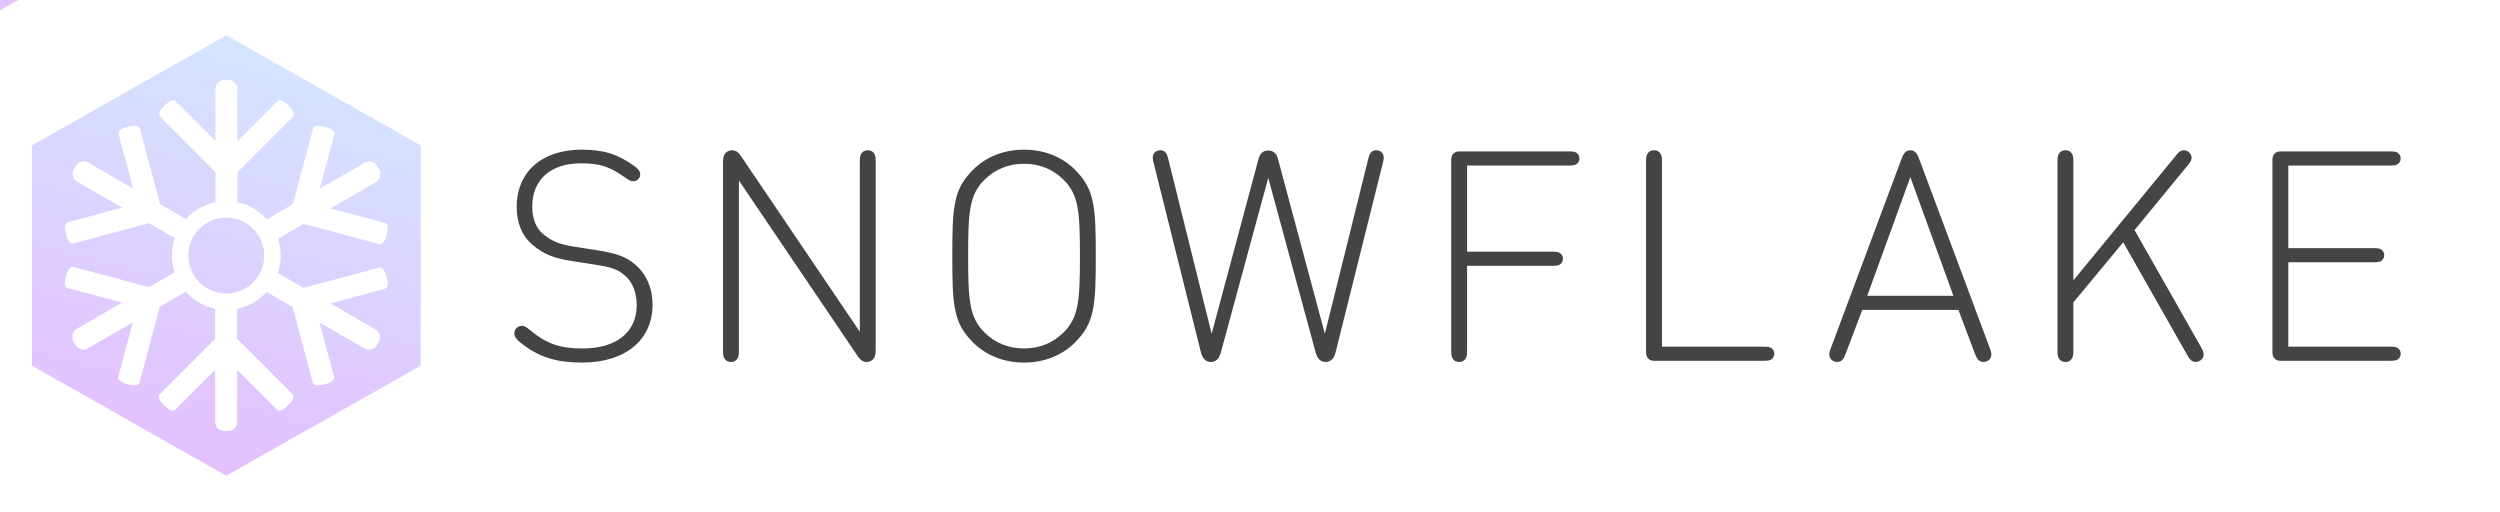
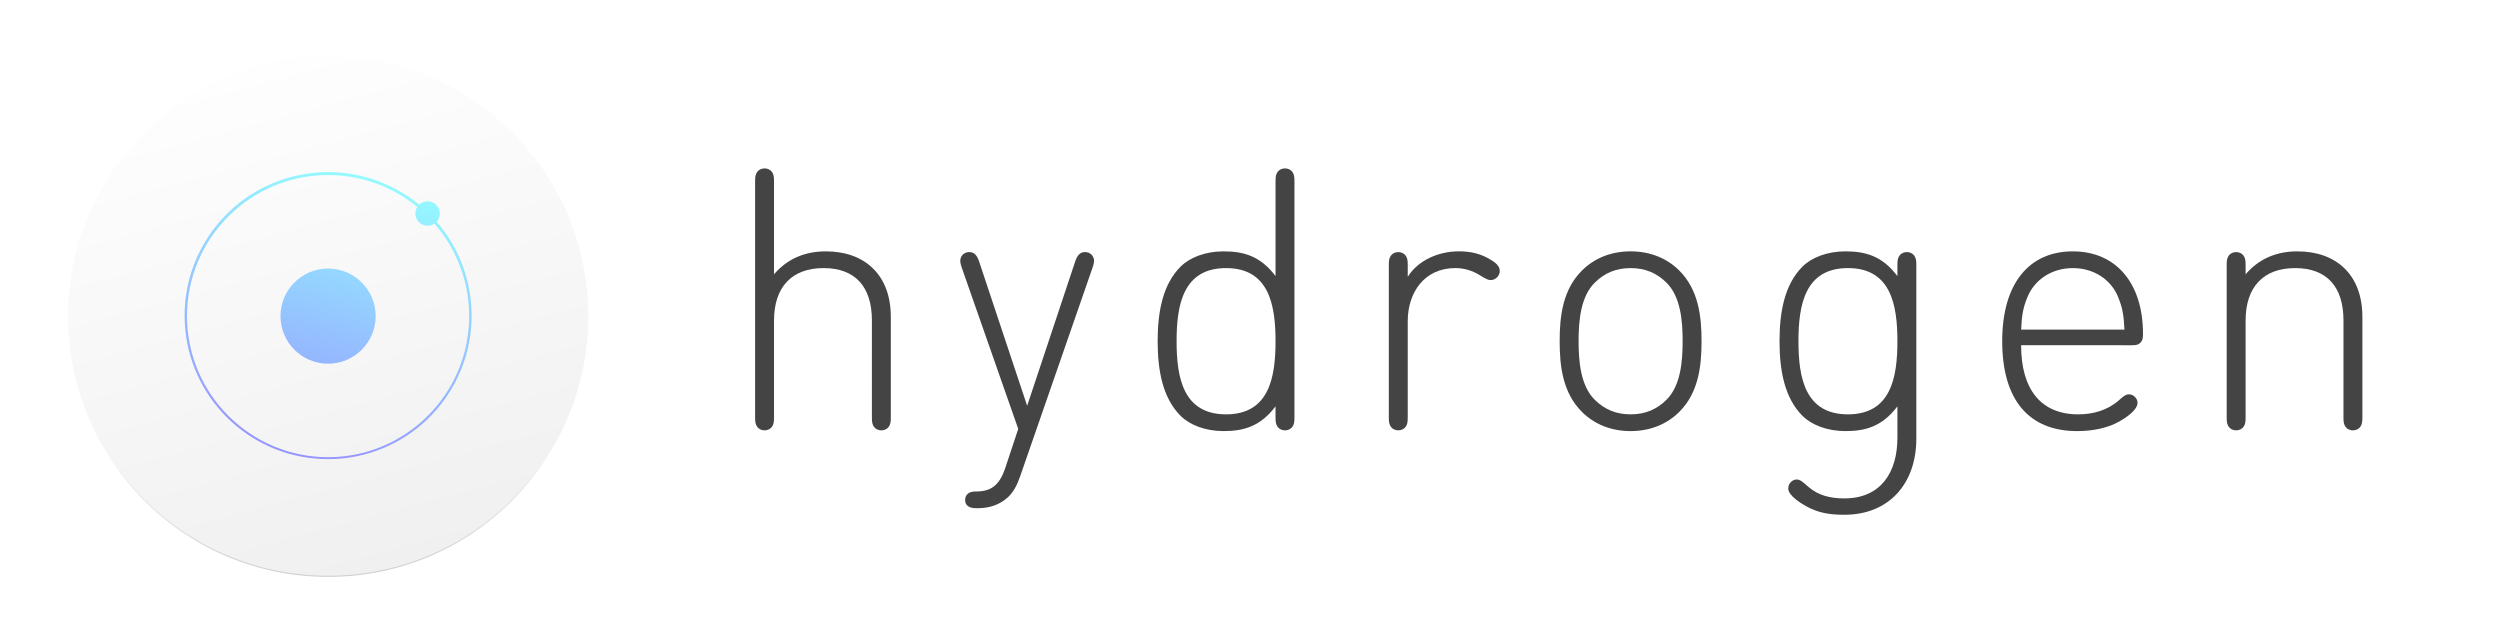
- <svg xmlns="http://www.w3.org/2000/svg" xmlns:xlink="http://www.w3.org/1999/xlink" viewBox="0 0 11017 2252">
+ <svg xmlns="http://www.w3.org/2000/svg" viewBox="0 0 8905 2252">
  <defs>
-     <style>.cls-1{fill:#444;}.cls-2{fill:url(#linear-gradient);}.cls-3{fill:url(#linear-gradient-2);}</style>
-     <linearGradient id="linear-gradient" x1="754.81" y1="2031.23" x2="1239.92" y2="220.77" gradientUnits="userSpaceOnUse">
-       <stop offset="0" stop-color="#e4bfff" />
-       <stop offset="1" stop-color="#d4e5ff" />
+     <style>.cls-1{fill:url(#linear-gradient);}.cls-2{fill:#444;}.cls-3{fill:url(#linear-gradient-2);}.cls-4{mask:url(#mask);}.cls-5{fill:none;stroke:#828282;stroke-miterlimit:10;stroke-width:4px;}.cls-6{fill:url(#linear-gradient-3);}</style>
+     <linearGradient id="linear-gradient" x1="1171.12" y1="1126.5" x2="1171.12" y2="2081.5" gradientUnits="userSpaceOnUse">
+       <stop offset="0.53" />
+       <stop offset="0.72" stop-color="#2b2b2c" />
+       <stop offset="0.9" stop-color="#4c4d4e" />
+       <stop offset="1" stop-color="#58595b" />
    </linearGradient>
-     <linearGradient id="linear-gradient-2" x1="-438.95" y1="91.23" x2="46.16" y2="-1719.23" xlink:href="#linear-gradient" />
+     <linearGradient id="linear-gradient-2" x1="929.27" y1="231.35" x2="1408.98" y2="2021.65" gradientUnits="userSpaceOnUse">
+       <stop offset="0" stop-color="#fefefe" />
+       <stop offset="1" stop-color="#f0f0f0" />
+     </linearGradient>
+     <mask id="mask" x="240.62" y="1126.5" width="1857" height="955" maskUnits="userSpaceOnUse">
+       <rect class="cls-1" x="254.12" y="1126.5" width="1834" height="955" />
+     </mask>
+     <linearGradient id="linear-gradient-3" x1="1036.72" y1="1618.29" x2="1300.53" y2="633.71" gradientUnits="userSpaceOnUse">
+       <stop offset="0" stop-color="#9694ff" />
+       <stop offset="1" stop-color="#94faff" />
+     </linearGradient>
  </defs>
  <g id="Layer_5" data-name="Layer 5">
-     <path class="cls-1" d="M2514.06,1149.34c-73.22-11.66-117.94-29.16-164.59-68-48.6-40.82-72.58-97.85-72.58-169.13,0-154.22,110.16-252.72,286.41-252.72,98.5,0,158.76,20.09,232,71.93,14.26,10.37,25.92,22,25.92,36.29,0,8.42-1.94,14.26-7.13,20.09-6.48,7.78-13.61,11-24,11s-22.68-7.13-36.94-17.5c-67.39-48-110.81-61.56-193.75-61.56-133.49,0-213.84,73.22-213.84,189.86,0,53.14,15.55,94.61,48,121.82,37.58,31.1,70.63,45.36,137.38,55.73l99.79,15.55c86.83,13.61,127,28.51,165.89,60.91,50.54,41.47,79.06,105,79.06,178.85,0,155.52-119.23,255.31-311,255.31-107.57,0-189.21-20.74-273.45-90.07-13.61-11-24.62-23.33-24.62-37.58,0-9.07,2.59-17.5,9.72-24.62a32.89,32.89,0,0,1,23.33-9.72c13,0,24,9.07,36.94,19.44,75.17,62.21,134.13,80.35,232,80.35,145.15,0,237.17-70,237.17-190.51,0-54.43-16.85-100.44-50.54-129.6s-59-37.58-133.49-49.25Z" />
-     <path class="cls-1" d="M3846.59,1584.15a39.86,39.86,0,0,1-27.22,11c-17.5,0-29.16-10.37-38.88-24.62l-524.23-775v751c0,20.09-1.94,26.57-7.78,35.64-5.83,8.42-14.9,13-27.22,13s-21.38-4.54-27.22-13c-5.83-9.07-7.78-15.55-7.78-35.64V710.65c0-19.44,4.54-29.81,12.31-37.58a39.86,39.86,0,0,1,27.22-11c17.5,0,29.16,10.37,38.88,24.62l524.23,775v-751c0-20.09,1.94-26.57,7.78-35.64,5.83-8.42,14.9-13,27.22-13s21.38,4.54,27.22,13c5.83,9.07,7.78,15.55,7.78,35.64v835.91C3858.91,1566,3854.37,1576.37,3846.59,1584.15Z" />
-     <path class="cls-1" d="M4512.74,1597.75c-92,0-169.78-33.7-224.21-88.13-85.54-85.54-92-156.81-92-381s6.48-295.49,92-381c54.43-54.43,132.19-88.13,224.21-88.13s169.77,33.7,224.21,88.13c85.54,85.54,92,156.81,92,381s-6.48,295.49-92,381C4682.51,1564.06,4604.75,1597.75,4512.74,1597.75ZM4759,1128.6c0-194.4-5.18-269.57-71.28-335.66-48-48-107.57-71.28-175-71.28s-127,23.33-175,71.28c-66.1,66.1-71.28,141.26-71.28,335.66s5.18,269.57,71.28,335.66c48,48,107.57,71.28,175,71.28s127-23.33,175-71.28C4753.79,1398.17,4759,1323,4759,1128.6Z" />
-     <path class="cls-1" d="M5588.93,783.87l-208.65,768.52c-3.24,11.66-8.42,24-15.55,31.1a38.63,38.63,0,0,1-28.51,11.66c-10.37,0-19.44-2.59-28.51-11.66-7.13-7.13-12.31-18.14-15.55-31.1L5083.49,716.48c-4.54-18.14-4.54-25.27-1.3-34.34,4.54-13,18.14-20.09,30.46-20.09,7.78,0,15.55,2.59,20.74,7.13,7.13,6.48,10.37,13,14.9,31.1l191.16,770.47,205.42-765.93c3.24-13,7.78-24,15.55-31.1s16.2-10.37,28.51-10.37,20.74,3.24,28.51,10.37,12.31,18.14,15.55,31.1l205.42,765.93,191.16-770.47c4.54-18.14,7.78-24.62,14.9-31.1,5.18-4.54,13-7.13,20.74-7.13,12.31,0,25.92,7.13,30.46,20.09,3.24,9.07,3.24,16.2-1.3,34.34l-208.65,835.91c-3.24,13-8.42,24-15.55,31.1-9.07,9.07-18.14,11.66-28.51,11.66a38.63,38.63,0,0,1-28.51-11.66c-7.13-7.13-12.31-19.44-15.55-31.1Z" />
-     <path class="cls-1" d="M6395.16,708.7c0-10.37,0-22,9.72-31.75s21.38-9.72,31.75-9.72H6915.5c18.14,0,25.92,1.94,32.4,6.48,8.42,6.48,12.31,14.26,12.31,24.62s-3.89,18.14-12.31,24.62c-6.48,4.54-14.26,6.48-32.4,6.48H6465.14v379.72h377.78c18.14,0,25.92,1.94,32.4,6.48,8.42,6.48,12.31,14.26,12.31,24.62s-3.89,18.14-12.31,24.62c-6.48,4.54-14.26,6.48-32.4,6.48H6465.14v375.19c0,20.09-1.94,26.57-7.78,35.64-5.83,8.42-14.9,13-27.22,13s-21.38-4.54-27.22-13c-5.83-9.07-7.78-15.55-7.78-35.64Z" />
-     <path class="cls-1" d="M7295.34,1590c-10.37,0-22,0-31.75-9.72s-9.72-21.38-9.72-31.75V710.65c0-20.09,1.94-26.57,7.78-35.64,5.83-8.42,14.9-13,27.22-13s21.38,4.54,27.22,13c5.83,9.07,7.78,15.55,7.78,35.64v817.12h450.36c18.14,0,25.92,1.94,32.4,6.48,8.42,6.48,12.31,14.26,12.31,24.62s-3.89,18.14-12.31,24.62c-6.48,4.54-14.26,6.48-32.4,6.48Z" />
-     <path class="cls-1" d="M8377.62,705.46c5.83-15.55,9.07-22.68,13.61-29.16a33.11,33.11,0,0,1,54.43,0c4.54,6.48,7.78,13.61,13.61,29.16L8769,1534.9c7.13,18.14,11,36.29-2.59,49.9-6.48,6.48-16.2,10.37-26.57,10.37A32.12,32.12,0,0,1,8723,1590c-8.42-5.83-12.31-12.31-19.44-30.46l-73.22-193.75H8206.55l-73.22,193.75c-7.13,18.14-11,24.62-19.44,30.46a32.11,32.11,0,0,1-16.85,5.18c-10.37,0-20.09-3.89-26.57-10.37-13.61-13.61-9.72-31.75-2.59-49.9Zm40.82,75.17-189.86,522.93h379.72Z" />
-     <path class="cls-1" d="M9356.61,1067.69l-219.67,265v213.84c0,20.09-1.94,26.57-7.78,35.64-5.83,8.42-14.9,13-27.22,13s-21.38-4.54-27.22-13c-5.83-9.07-7.78-15.55-7.78-35.64V710.65c0-20.09,1.94-26.57,7.78-35.64,5.83-8.42,14.9-13,27.22-13s21.38,4.54,27.22,13c5.83,9.07,7.78,15.55,7.78,35.64v524.88l453.6-552.09c7.13-9.07,17.5-21.38,33-21.38a32.47,32.47,0,0,1,22,8.42c8.42,7.13,13,16.2,12.31,26.57-.65,9.07-4.54,16.2-15.55,29.81L9406.5,1013.91,9700,1530.36c7.78,13.61,11,22.68,11,31.75,0,11-5.18,21.38-16.85,27.86-5.83,3.24-12.31,5.18-17.5,5.18-20.09,0-29.81-16.2-37.58-29.81Z" />
-     <path class="cls-1" d="M10055.66,1590c-10.37,0-22,0-31.75-9.72s-9.72-21.38-9.72-31.75V708.7c0-10.37,0-22,9.72-31.75s21.38-9.72,31.75-9.72h478.87c18.14,0,25.92,1.94,32.4,6.48,8.42,6.48,12.31,14.26,12.31,24.62s-3.89,18.14-12.31,24.62c-6.48,4.54-14.26,6.48-32.4,6.48h-450.36v364.17H10462c18.14,0,25.92,1.94,32.4,6.48,8.42,6.48,12.31,14.26,12.31,24.62s-3.89,18.14-12.31,24.62c-6.48,4.54-14.26,6.48-32.4,6.48h-377.78v371.95h450.36c18.14,0,25.92,1.94,32.4,6.48,8.42,6.48,12.31,14.26,12.31,24.62s-3.89,18.14-12.31,24.62c-6.48,4.54-14.26,6.48-32.4,6.48Z" />
-     <path class="cls-2" d="M1685.23,1183.16c-3.85-3.43-9.3-5.69-14.41-3.89q-166.19,44.58-332.44,89.06l-4-1.69q-55.07-31.85-110.17-63.65,1.37-4,2.59-8.09a240.64,240.64,0,0,0,.94-134.64q-1.24-4.34-2.64-8.62,56.21-32.46,112.42-64.89c2-.26,3.87.82,5.82,1.18l328.29,88c5.29,1.71,10.74-1.08,14.56-4.64,7.93-7.4,12.56-17.66,15.45-27.94,3.85-14.79,9.43-30,6.35-45.46-1.19-6.42-4.42-14-11.51-15.45-80-21.32-159.91-43.05-240-64.15q25.65-15,51.39-29.91a45.28,45.28,0,0,0,6.34-3.37q71-41,142-82c14-8,21.17-25,19.79-40.68-1-12-8.92-21.46-14.33-31.69-6.44-11.22-18.75-18-31.42-18.88a37.64,37.64,0,0,0-21.7,4.64Q1508.83,774,1409.1,831.62c21.66-80,43-160.16,64.48-240.25,1.6-4.8-.84-9.84-3.93-13.49-7.06-8.13-17.21-12.89-27.37-15.95-9.46-2.43-19-5.62-28.72-6.95l-1-.13-1.18-.14a52.88,52.88,0,0,0-14.95.26c-6.48,1.06-14.34,3.71-16.46,10.66q-44.82,167-89.54,334c-3.44,3.19-8.18,4.92-12.17,7.43l.05.35q-51.14,29.55-102.32,59-3-3.32-6.06-6.54a239,239,0,0,0-114.68-66.34q-4.32-1.07-8.69-2,0-66.25,0-132.51,122.39-122.63,245-245c5.13-5.53,3.21-14,.73-20.37-5.06-13.16-15.95-22.53-25.64-32.28-7.45-7.79-16.41-14.58-26.85-17.74-5.1-1.42-11.26-2.11-15.74,1.26C1164.63,503.71,1105.75,563,1046.52,622q0-115.3,0-230.61c-.08-15.29-10.16-29.82-24.3-35.52-10.19-4.52-21.54-2.56-32.33-3-16.14-.47-31.78,10.17-37.39,25.3-3.74,9.31-2.49,19.5-2.71,29.27q0,107.27,0,214.53C890.72,563.22,832,504.12,772.94,445.29c-4.58-4-11.38-3.13-16.8-1.55-12.64,4-22.49,13.3-31.44,22.65-9.31,8.85-18.38,18.87-21.93,31.53-1.43,5.43-1.85,12.22,2.48,16.48Q827.52,636.72,949.81,759q0,66.12,0,132.23-4.22.85-8.4,1.85a239,239,0,0,0-115.63,65.85q-3.18,3.26-6.22,6.65-57-32.91-114-65.75-45-167-89.59-334.2c-1.47-6-7.69-9.11-13.25-10.48-13.41-3.32-27.15.16-40.09,3.9-12.24,2.92-24.75,7.11-34,16-3.77,3.82-7.47,9.06-6.27,14.7,21.33,80.51,43.34,160.86,64.44,241.43q-99.46-57.54-199-114.94A39.88,39.88,0,0,0,344,719.39c-9.24,6.92-13.35,18.14-19.3,27.62-10.08,17.51-3.71,42,13.59,52.37Q438.38,857.27,538.56,915q-120.4,32.41-240.89,64.6c-6.52,1.74-9.35,8.87-10.6,14.85-3.27,16.21,2.77,32.06,6.77,47.52,3,9.95,7.74,19.87,15.66,26.83,3.85,3.43,9.3,5.69,14.41,3.89q166.19-44.58,332.44-89.06l4,1.69q55.07,31.85,110.17,63.65-1.37,4-2.59,8.09a240.65,240.65,0,0,0-.95,134.63q1.24,4.34,2.64,8.62-56.21,32.46-112.42,64.89c-2,.26-3.87-.82-5.82-1.18l-328.29-88c-5.29-1.71-10.74,1.08-14.56,4.64-7.93,7.4-12.56,17.66-15.45,27.94-3.85,14.79-9.43,30-6.35,45.46,1.19,6.42,4.42,14,11.51,15.45,80,21.32,159.91,43.05,240,64.15q-25.65,15-51.39,29.91a45.31,45.31,0,0,0-6.34,3.37q-71,41-142,82c-14,8-21.17,25-19.79,40.68,1,12,8.92,21.46,14.33,31.69,6.44,11.22,18.75,18,31.41,18.88a37.64,37.64,0,0,0,21.7-4.64q99.74-57.57,199.47-115.18c-21.66,80-43,160.16-64.48,240.25-1.6,4.8.84,9.84,3.93,13.49,7.06,8.13,17.21,12.88,27.37,15.95,9.46,2.43,19,5.62,28.72,6.95l1,.13,1.18.14a52.87,52.87,0,0,0,14.95-.26c6.48-1.06,14.34-3.71,16.46-10.66q44.82-167,89.54-334c3.44-3.19,8.18-4.92,12.17-7.43l-.05-.35q51.14-29.55,102.32-59,3,3.32,6.06,6.54a239,239,0,0,0,114.68,66.34q4.32,1.07,8.69,2,0,66.25,0,132.51-122.39,122.63-245,245c-5.13,5.53-3.21,14-.73,20.37,5.06,13.16,15.95,22.53,25.64,32.28,7.45,7.79,16.41,14.58,26.85,17.74,5.1,1.42,11.26,2.11,15.74-1.26C830.11,1748.29,889,1689,948.21,1630q0,115.3,0,230.61c.08,15.29,10.16,29.82,24.3,35.52,10.19,4.52,21.54,2.56,32.33,3,16.14.47,31.78-10.17,37.39-25.3,3.74-9.31,2.49-19.5,2.71-29.27q0-107.27,0-214.53c59.08,58.76,117.84,117.86,176.86,176.68,4.58,4,11.38,3.13,16.8,1.55,12.64-4,22.49-13.3,31.44-22.65,9.31-8.85,18.38-18.87,21.93-31.53,1.43-5.43,1.85-12.22-2.48-16.48Q1167.22,1615.28,1044.93,1493q0-66.12,0-132.23,4.22-.85,8.4-1.85A239,239,0,0,0,1169,1293.08q3.18-3.26,6.22-6.65,57,32.91,114,65.75,45,167,89.59,334.2c1.47,6,7.69,9.11,13.25,10.48,13.41,3.32,27.15-.16,40.09-3.9,12.24-2.92,24.75-7.11,34-16,3.77-3.82,7.47-9.06,6.27-14.7-21.33-80.51-43.34-160.86-64.44-241.43q99.46,57.54,199,114.94a39.88,39.88,0,0,0,43.75-3.14c9.24-6.92,13.35-18.14,19.3-27.62,10.08-17.51,3.71-42-13.59-52.37q-100.09-57.88-200.27-115.65,120.4-32.41,240.89-64.6c6.52-1.74,9.35-8.87,10.6-14.85,3.27-16.21-2.77-32.06-6.77-47.52C1697.84,1200,1693.15,1190.13,1685.23,1183.16Zm-648.68,105.62a169.35,169.35,0,0,1-79.66-.32,167.26,167.26,0,1,1,79.66.32Zm-39.18,807.44-856.6-484.69V640.47l856.6-484.69L1854,640.47v971.07Z" />
-     <path class="cls-3" d="M491.46-756.84c-3.85-3.43-9.3-5.69-14.41-3.89q-166.19,44.58-332.44,89.06l-4-1.69Q85.55-705.2,30.46-737q1.37-4,2.59-8.09A239.65,239.65,0,0,0,43.13-814,239.87,239.87,0,0,0,34-879.73q-1.24-4.34-2.64-8.62,56.21-32.46,112.42-64.89c2-.26,3.87.82,5.82,1.18l328.29,88c5.29,1.71,10.74-1.08,14.56-4.64,7.93-7.4,12.56-17.66,15.45-27.94,3.85-14.79,9.43-30,6.35-45.46-1.19-6.42-4.42-14-11.51-15.45-80-21.32-159.91-43.05-240-64.15q25.65-15,51.39-29.91a45.28,45.28,0,0,0,6.34-3.37q71-41,142-82c14-8,21.17-25,19.79-40.68-1-12-8.92-21.46-14.33-31.69-6.44-11.22-18.75-18-31.42-18.88a37.64,37.64,0,0,0-21.7,4.64Q315.06-1166,215.33-1108.38c21.66-80,43-160.16,64.48-240.25,1.6-4.8-.84-9.84-3.93-13.49-7.06-8.13-17.21-12.89-27.37-15.95-9.46-2.43-19-5.62-28.72-6.95l-1-.13-1.18-.14a52.88,52.88,0,0,0-14.95.26c-6.48,1.06-14.34,3.71-16.46,10.66q-44.82,167-89.54,334c-3.44,3.19-8.18,4.92-12.17,7.43l.05.35q-51.14,29.55-102.32,59-3-3.32-6.06-6.54a239,239,0,0,0-114.68-66.34q-4.32-1.07-8.69-2,0-66.25,0-132.51,122.39-122.63,245-245c5.13-5.53,3.21-14,.73-20.37-5.06-13.16-15.95-22.53-25.64-32.28-7.45-7.79-16.41-14.58-26.85-17.74-5.1-1.42-11.26-2.11-15.74,1.26C-29.14-1436.29-88-1377-147.24-1318q0-115.3,0-230.61c-.08-15.29-10.16-29.82-24.3-35.52-10.19-4.52-21.54-2.56-32.33-3-16.14-.47-31.78,10.17-37.39,25.3-3.74,9.31-2.49,19.5-2.71,29.27q0,107.27,0,214.53c-59.08-58.76-117.84-117.86-176.86-176.68-4.58-4-11.38-3.13-16.8-1.55-12.64,4-22.49,13.3-31.44,22.65-9.31,8.85-18.38,18.87-21.93,31.53-1.43,5.43-1.85,12.22,2.48,16.48Q-366.24-1303.28-244-1181q0,66.12,0,132.23-4.22.85-8.4,1.85A239,239,0,0,0-368-981.08q-3.18,3.26-6.22,6.65-57-32.91-114-65.75-45-167-89.59-334.2c-1.47-6-7.69-9.11-13.25-10.48-13.41-3.32-27.15.16-40.09,3.9-12.24,2.92-24.75,7.11-34,16-3.77,3.82-7.47,9.06-6.27,14.7,21.33,80.51,43.34,160.86,64.44,241.43q-99.46-57.54-199-114.94a39.88,39.88,0,0,0-43.75,3.14c-9.24,6.92-13.35,18.14-19.3,27.62-10.08,17.51-3.71,42,13.59,52.37Q-755.39-1082.73-655.2-1025q-120.4,32.41-240.89,64.6c-6.52,1.74-9.35,8.87-10.6,14.85-3.27,16.21,2.77,32.06,6.77,47.52,3,9.95,7.74,19.87,15.66,26.83,3.85,3.43,9.3,5.69,14.41,3.89q166.19-44.58,332.44-89.06l4,1.69Q-478.35-922.8-423.25-891q-1.37,4-2.59,8.09A239.66,239.66,0,0,0-435.93-814a239.89,239.89,0,0,0,9.14,65.72q1.24,4.34,2.64,8.62-56.21,32.46-112.42,64.89c-2,.26-3.87-.82-5.82-1.18l-328.29-88c-5.29-1.71-10.74,1.08-14.56,4.64-7.93,7.4-12.56,17.66-15.45,27.94-3.85,14.79-9.43,30-6.35,45.46,1.19,6.42,4.42,14,11.51,15.45,80,21.32,159.91,43.05,240,64.15q-25.65,15-51.39,29.91A45.31,45.31,0,0,0-713.3-573q-71,41-142,82c-14,8-21.17,25-19.79,40.68,1,12,8.92,21.46,14.33,31.69,6.44,11.22,18.75,18,31.41,18.88a37.64,37.64,0,0,0,21.7-4.64Q-707.86-462-608.13-519.62c-21.66,80-43,160.16-64.48,240.25-1.6,4.8.84,9.84,3.93,13.49,7.06,8.13,17.21,12.88,27.37,15.95,9.46,2.43,19,5.62,28.72,6.95l1,.13,1.18.14a52.87,52.87,0,0,0,14.95-.26C-589-244-581.1-246.67-579-253.62q44.82-167,89.54-334c3.44-3.19,8.18-4.92,12.17-7.43l-.05-.35q51.14-29.55,102.32-59,3,3.32,6.06,6.54a239,239,0,0,0,114.68,66.34q4.32,1.07,8.69,2,0,66.25,0,132.51-122.39,122.63-245,245c-5.13,5.53-3.21,14-.73,20.37,5.06,13.16,15.95,22.53,25.64,32.28,7.45,7.79,16.41,14.58,26.85,17.74,5.1,1.42,11.26,2.11,15.74-1.26C-363.65-191.71-304.78-251-245.55-310q0,115.3,0,230.61c.08,15.29,10.16,29.82,24.3,35.52,10.19,4.52,21.54,2.56,32.33,3,16.14.47,31.78-10.17,37.39-25.3,3.74-9.31,2.49-19.5,2.71-29.27q0-107.27,0-214.53C-89.75-251.22-31-192.12,28-133.29c4.58,4,11.38,3.13,16.8,1.55,12.64-4,22.49-13.3,31.44-22.65,9.31-8.85,18.38-18.87,21.93-31.53,1.43-5.43,1.85-12.22-2.48-16.48Q-26.55-324.72-148.84-447q0-66.12,0-132.23,4.22-.85,8.4-1.85A239,239,0,0,0-24.78-646.92q3.18-3.26,6.22-6.65,57,32.91,114,65.75,45,167,89.59,334.2c1.47,6,7.69,9.11,13.25,10.48,13.41,3.32,27.15-.16,40.09-3.9,12.24-2.92,24.75-7.11,34-16,3.77-3.82,7.47-9.06,6.27-14.7-21.33-80.51-43.34-160.86-64.44-241.43q99.46,57.54,199,114.94A39.88,39.88,0,0,0,457-407.39c9.24-6.92,13.35-18.14,19.3-27.62,10.08-17.51,3.71-42-13.59-52.37Q362.59-545.27,262.41-603q120.4-32.41,240.89-64.6c6.52-1.74,9.35-8.87,10.6-14.85,3.27-16.21-2.77-32.06-6.77-47.52C504.07-740,499.38-749.87,491.46-756.84ZM-157.22-651.22a169.35,169.35,0,0,1-79.66-.32A167,167,0,0,1-317-697.9,167.77,167.77,0,0,1-357.41-768a167.77,167.77,0,0,1-6.38-46,167.57,167.57,0,0,1,7-48.18,167.9,167.9,0,0,1,40.42-68.58,166.92,166.92,0,0,1,80.76-46,168.35,168.35,0,0,1,39.18-4.61,168.19,168.19,0,0,1,40.48,4.93,167,167,0,0,1,80.1,46.37A167.77,167.77,0,0,1-35.38-860,167.76,167.76,0,0,1-29-814a167.58,167.58,0,0,1-7,48.18,167.9,167.9,0,0,1-40.42,68.58A166.92,166.92,0,0,1-157.22-651.22ZM-196.4,156.23-1053-328.47v-971.07l856.6-484.69,856.6,484.69v971.07Z" />
+     <path class="cls-2" d="M3105.71,1141.56c0-120.53-59.62-186.62-172.37-186.62s-176.25,67.39-176.25,186.62v346c0,17.5-1.94,24.62-7.13,32.4s-15.55,13-26.57,13-21.38-5.18-26.57-13-7.13-14.9-7.13-32.4V645.2c0-17.5,1.94-24.62,7.13-32.4s15.55-13,26.57-13,21.38,5.18,26.57,13,7.13,14.9,7.13,32.4V977c46.66-54.43,108.86-81.65,184-81.65,70,0,127,20.74,167.18,59.62,42.12,40.18,64.8,99.79,64.8,173.66v359c0,17.5-1.94,24.62-7.13,32.4s-15.55,13-26.57,13-21.38-5.18-26.57-13-7.13-14.9-7.13-32.4Z" />
+     <path class="cls-2" d="M3626.95,1527.77,3425.42,952.35c-5.18-15.55-6.48-24.62-3.24-33.7,4.54-12.31,15.55-20.74,30.46-20.74,18.14,0,27.86,12.31,35,33.7l171.07,513.86,171.07-513.86c7.13-21.38,16.85-33.7,35-33.7,14.9,0,25.92,8.42,30.46,20.74,3.24,9.07,1.94,18.14-3.24,33.7l-258.55,745.19c-9.72,28.51-23.33,55.08-42.77,73.22-31.75,29.16-68.69,39.53-110.16,39.53-17.5,0-25.27-2.59-31.1-6.48-7.78-5.18-11.66-11.66-11.66-23.33,0-9.07,3.89-18.14,11.66-23.33,5.18-3.89,13-6.48,27.22-6.48,51.84,0,82.94-20.09,104.33-84.24Z" />
+     <path class="cls-2" d="M4603.73,1520c-5.18,7.78-15.55,13-26.57,13s-21.38-5.18-26.57-13-7.13-14.9-7.13-32.4v-40.18c-54.43,72.58-115.34,88.13-185.33,88.13-64.8,0-120.53-22-152.93-54.43-63.5-63.5-81.65-160.7-81.65-265.68s18.14-202.17,81.65-265.68c32.4-32.4,88.13-54.43,152.93-54.43,70,0,130.89,15.55,185.33,88.13V645.2c0-17.5,1.94-24.62,7.13-32.4s15.55-13,26.57-13,21.38,5.18,26.57,13,7.13,14.9,7.13,32.4v842.39C4610.86,1505.09,4608.92,1512.21,4603.73,1520Zm-60.26-304.56c0-129.6-23.33-260.49-176.25-260.49S4191,1085.83,4191,1215.43s23.33,260.49,176.25,260.49S4543.47,1345,4543.47,1215.43Z" />
+     <path class="cls-2" d="M4947,943.28c0-17.5,1.94-24.62,7.13-32.4s15.55-13,26.57-13,21.38,5.18,26.57,13,7.13,14.9,7.13,32.4V986c36.29-58.32,108.86-90.72,181.44-90.72,42.77,0,77.76,7.78,114,29.81,16.85,10.37,32.4,22,32.4,40.18a33.82,33.82,0,0,1-9.07,22c-6.48,6.48-14.26,10.37-23.33,10.37s-16.85-3.89-40.18-18.14a162.57,162.57,0,0,0-85.54-24.62c-111.46,0-169.77,88.13-169.77,189.21v343.44c0,17.5-1.94,24.62-7.13,32.4s-15.55,13-26.57,13-21.38-5.18-26.57-13-7.13-14.9-7.13-32.4Z" />
+     <path class="cls-2" d="M5808.22,1535.54c-70,0-129.6-24.62-173.66-68.69-68-68-79.06-162-79.06-251.42s11-183.38,79.06-251.42c44.06-44.06,103.68-68.69,173.66-68.69s129.6,24.62,173.66,68.69c68,68,79.06,162,79.06,251.42s-11,183.38-79.06,251.42C5937.82,1510.92,5878.21,1535.54,5808.22,1535.54Zm185.33-320.11c0-74.52-7.78-158.76-57-208-35-35-76.46-52.49-128.3-52.49s-93.31,17.5-128.3,52.49c-49.25,49.25-57,133.49-57,208s7.78,158.76,57,208c35,35,76.46,52.49,128.3,52.49s93.31-17.5,128.3-52.49C5985.77,1374.19,5993.55,1290,5993.55,1215.43Z" />
+     <path class="cls-2" d="M6758.58,1447.42c-54.43,72.58-115.34,88.13-185.33,88.13-64.8,0-120.53-22-152.93-54.43-63.5-63.5-81.65-160.7-81.65-265.68s18.14-202.17,81.65-265.68c32.4-32.4,88.13-54.43,152.93-54.43,70,0,130.9,15.55,185.33,88.13V943.28c0-17.5,1.94-24.62,7.13-32.4s15.55-13,26.57-13,21.38,5.18,26.57,13,7.13,14.9,7.13,32.4v619.48c0,156.81-94.61,270.86-256.61,270.86-55.08,0-93.31-7.78-132.19-28.51-18.79-10.37-67.39-38.88-67.39-64.8,0-20.74,16.85-32.4,29.81-32.4,14.26,0,24.62,11.66,41.47,25.92,35,30.46,77.11,41.47,128.3,41.47,130.9,0,189.21-93.31,189.21-216.43Zm0-232c0-129.6-23.33-260.49-176.25-260.49s-176.25,130.9-176.25,260.49,23.33,260.49,176.25,260.49S6758.58,1345,6758.58,1215.43Z" />
+     <path class="cls-2" d="M7199.21,1229.69c0,158.11,71.28,246.24,203.47,246.24,52.49,0,103.68-14.26,143.85-49.25,18.14-16.2,25.27-22,37.58-22,15.55,0,29.81,14.9,29.81,29.81,0,27.86-45.36,55.73-66.09,67.39-35,20.09-86.83,33.7-149,33.7-172.37,0-267-111.46-267-320.11,0-206.06,95.9-320.11,251.42-320.11,154.87,0,250.13,114,250.13,294.19,0,8.42,0,22-9.07,31.1s-20.74,9.07-31.1,9.07ZM7567.27,1174c-2.59-51.84-6.48-75.82-22-114.69-25.92-64.8-88.13-104.33-162-104.33s-136.08,40.18-162,104.33c-15.55,38.88-19.44,62.86-22,114.69Z" />
+     <path class="cls-2" d="M8347.46,1141.56c0-120.53-59.62-186.62-172.37-186.62s-176.25,67.39-176.25,186.62v346c0,17.5-1.94,24.62-7.13,32.4s-15.55,13-26.57,13-21.38-5.18-26.57-13-7.13-14.9-7.13-32.4V943.28c0-17.5,1.94-24.62,7.13-32.4s15.55-13,26.57-13,21.38,5.18,26.57,13,7.13,14.9,7.13,32.4V977c46.66-54.43,108.86-81.65,184-81.65,70,0,127,20.74,167.18,59.62,42.12,40.18,64.8,99.79,64.8,173.66v359c0,17.5-1.94,24.62-7.13,32.4s-15.55,13-26.57,13-21.38-5.18-26.57-13-7.13-14.9-7.13-32.4Z" />
+     <circle class="cls-3" cx="1169.12" cy="1126.5" r="926.5" />
+     <g class="cls-4">
+       <path class="cls-5" d="M2095.62,1126.5c0,511.69-414.81,926.5-926.5,926.5s-926.5-414.81-926.5-926.5" />
+     </g>
+     <path class="cls-6" d="M1338.12,1126a169.5,169.5,0,1,1-169.5-169.5A169.5,169.5,0,0,1,1338.12,1126Zm185-409a43.5,43.5,0,1,0,43.5,43.5A43.5,43.5,0,0,0,1523.12,717Zm-156.18,878.46a511.16,511.16,0,1,0-198.32,40A507.76,507.76,0,0,0,1366.95,1595.46ZM1671.12,1126c0,277.08-225.42,502.5-502.5,502.5s-502.5-225.42-502.5-502.5,225.42-502.5,502.5-502.5S1671.12,848.92,1671.12,1126Z" />
  </g>
</svg>
